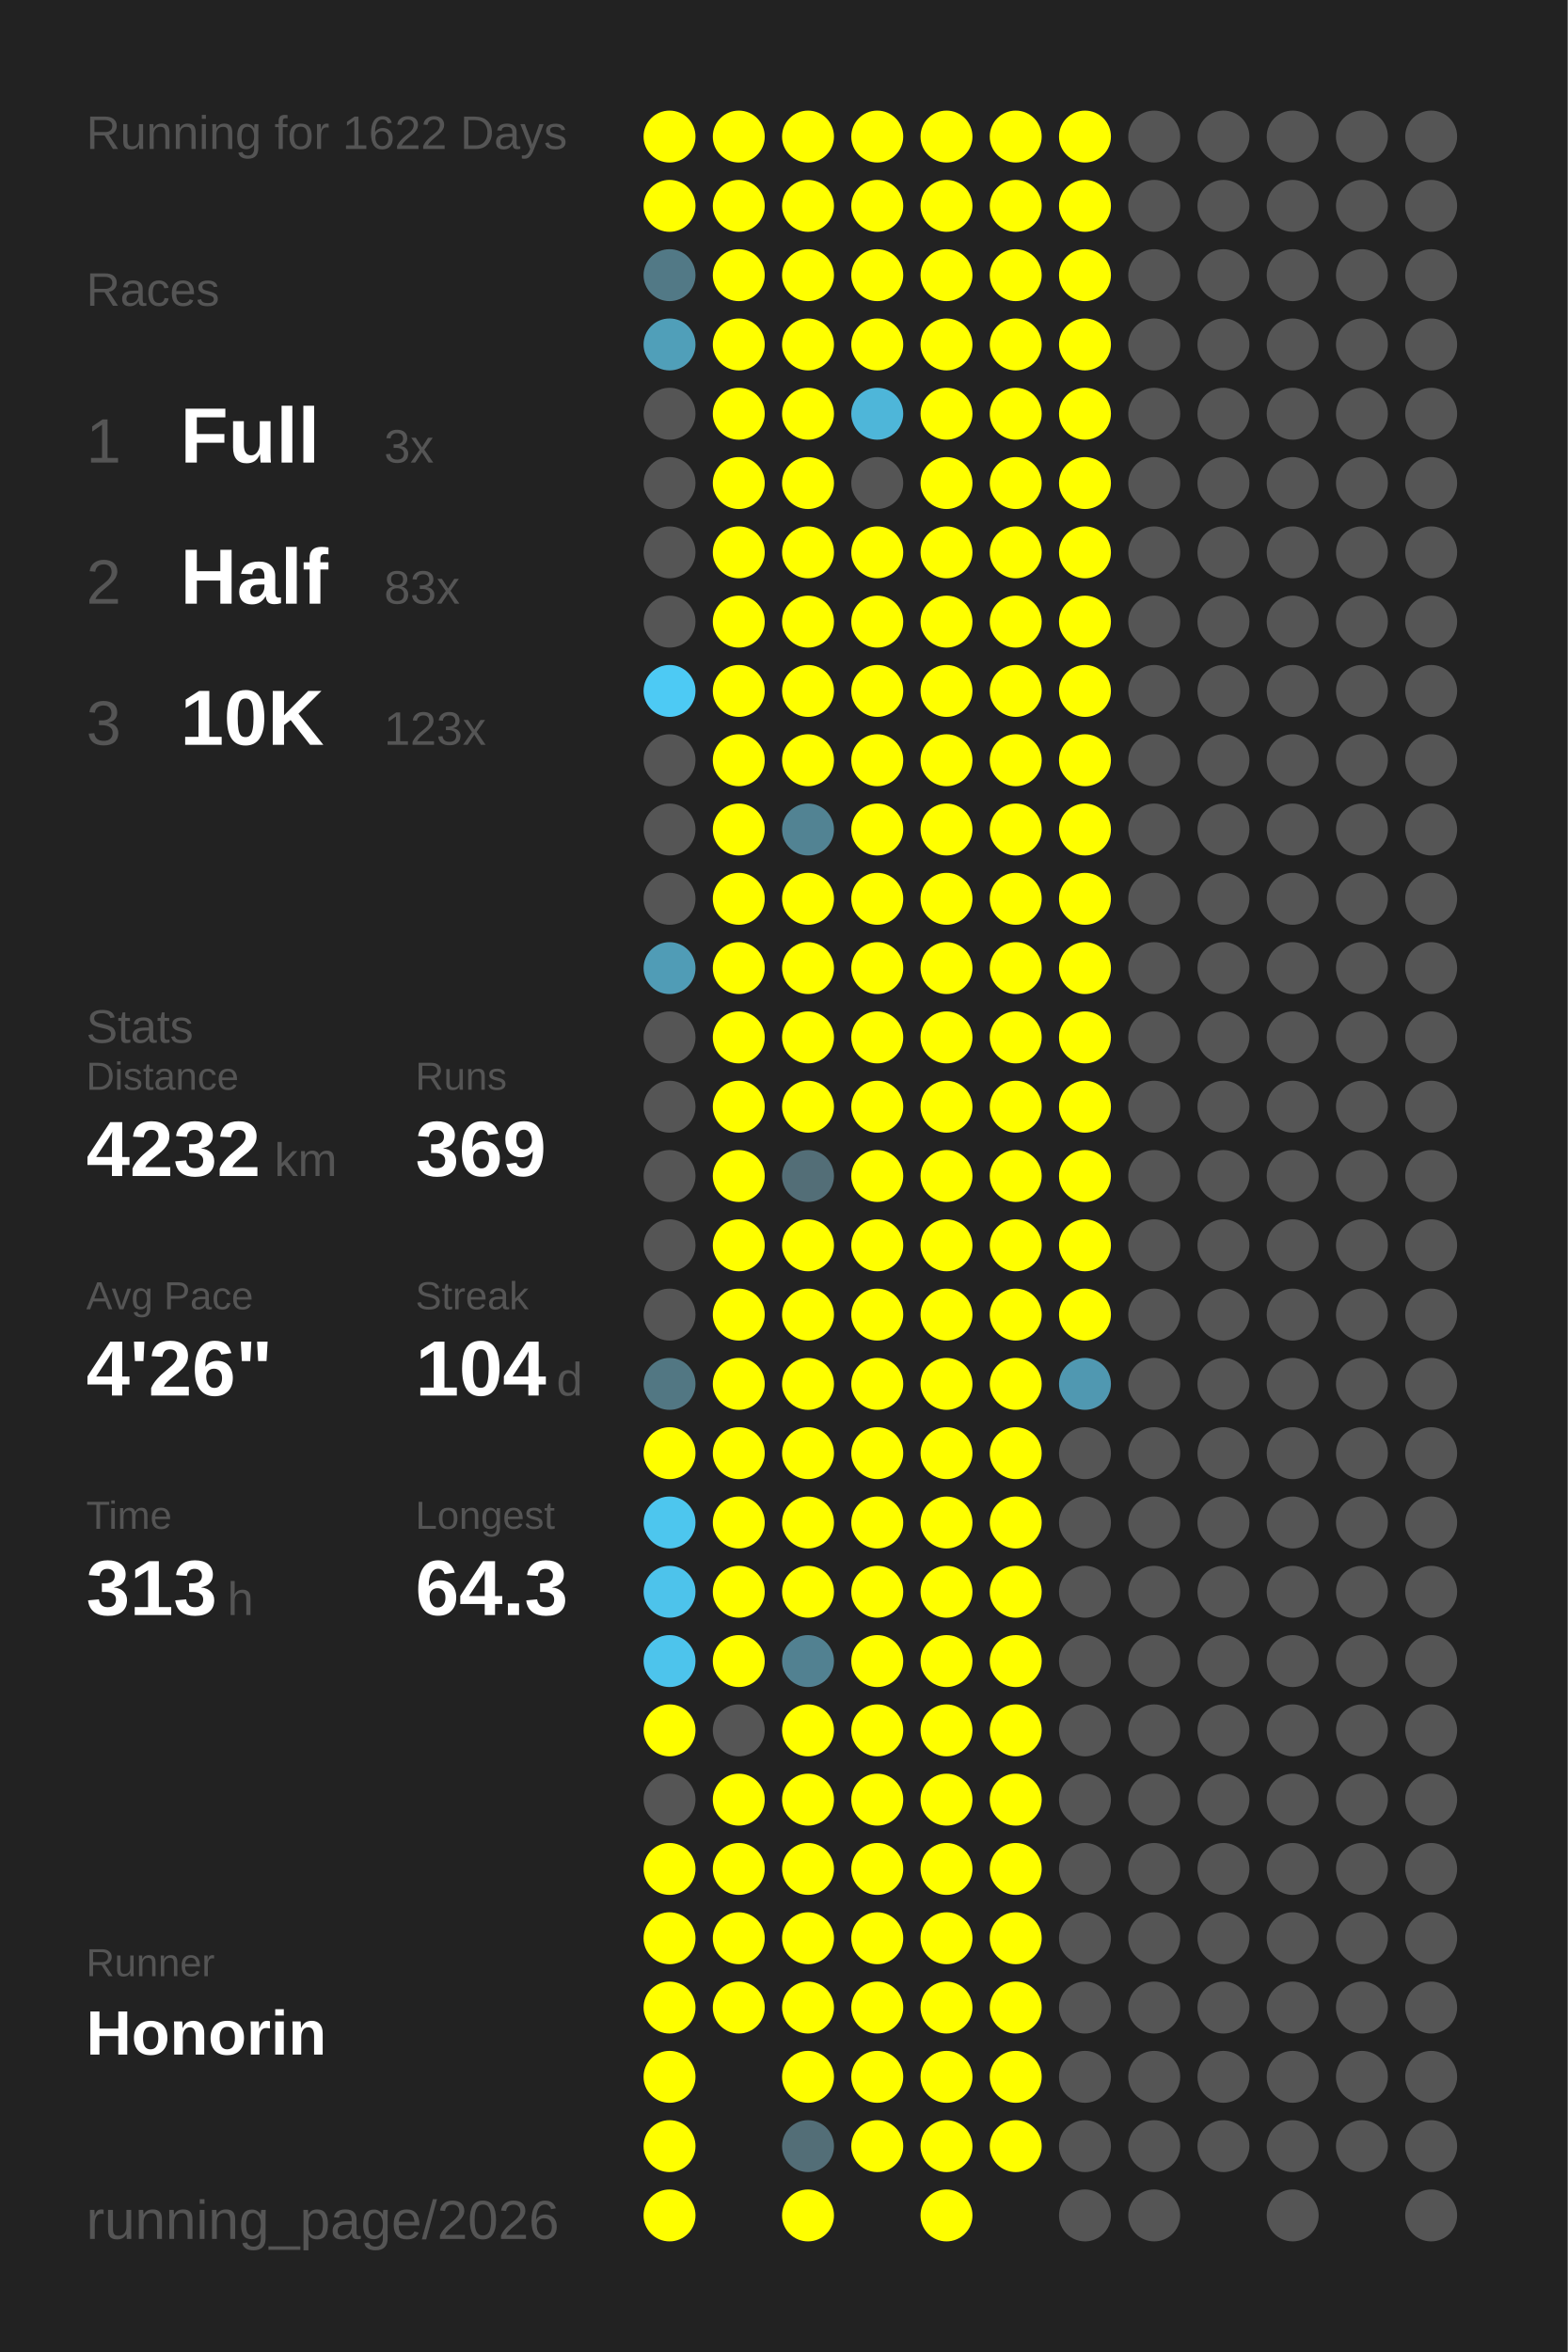
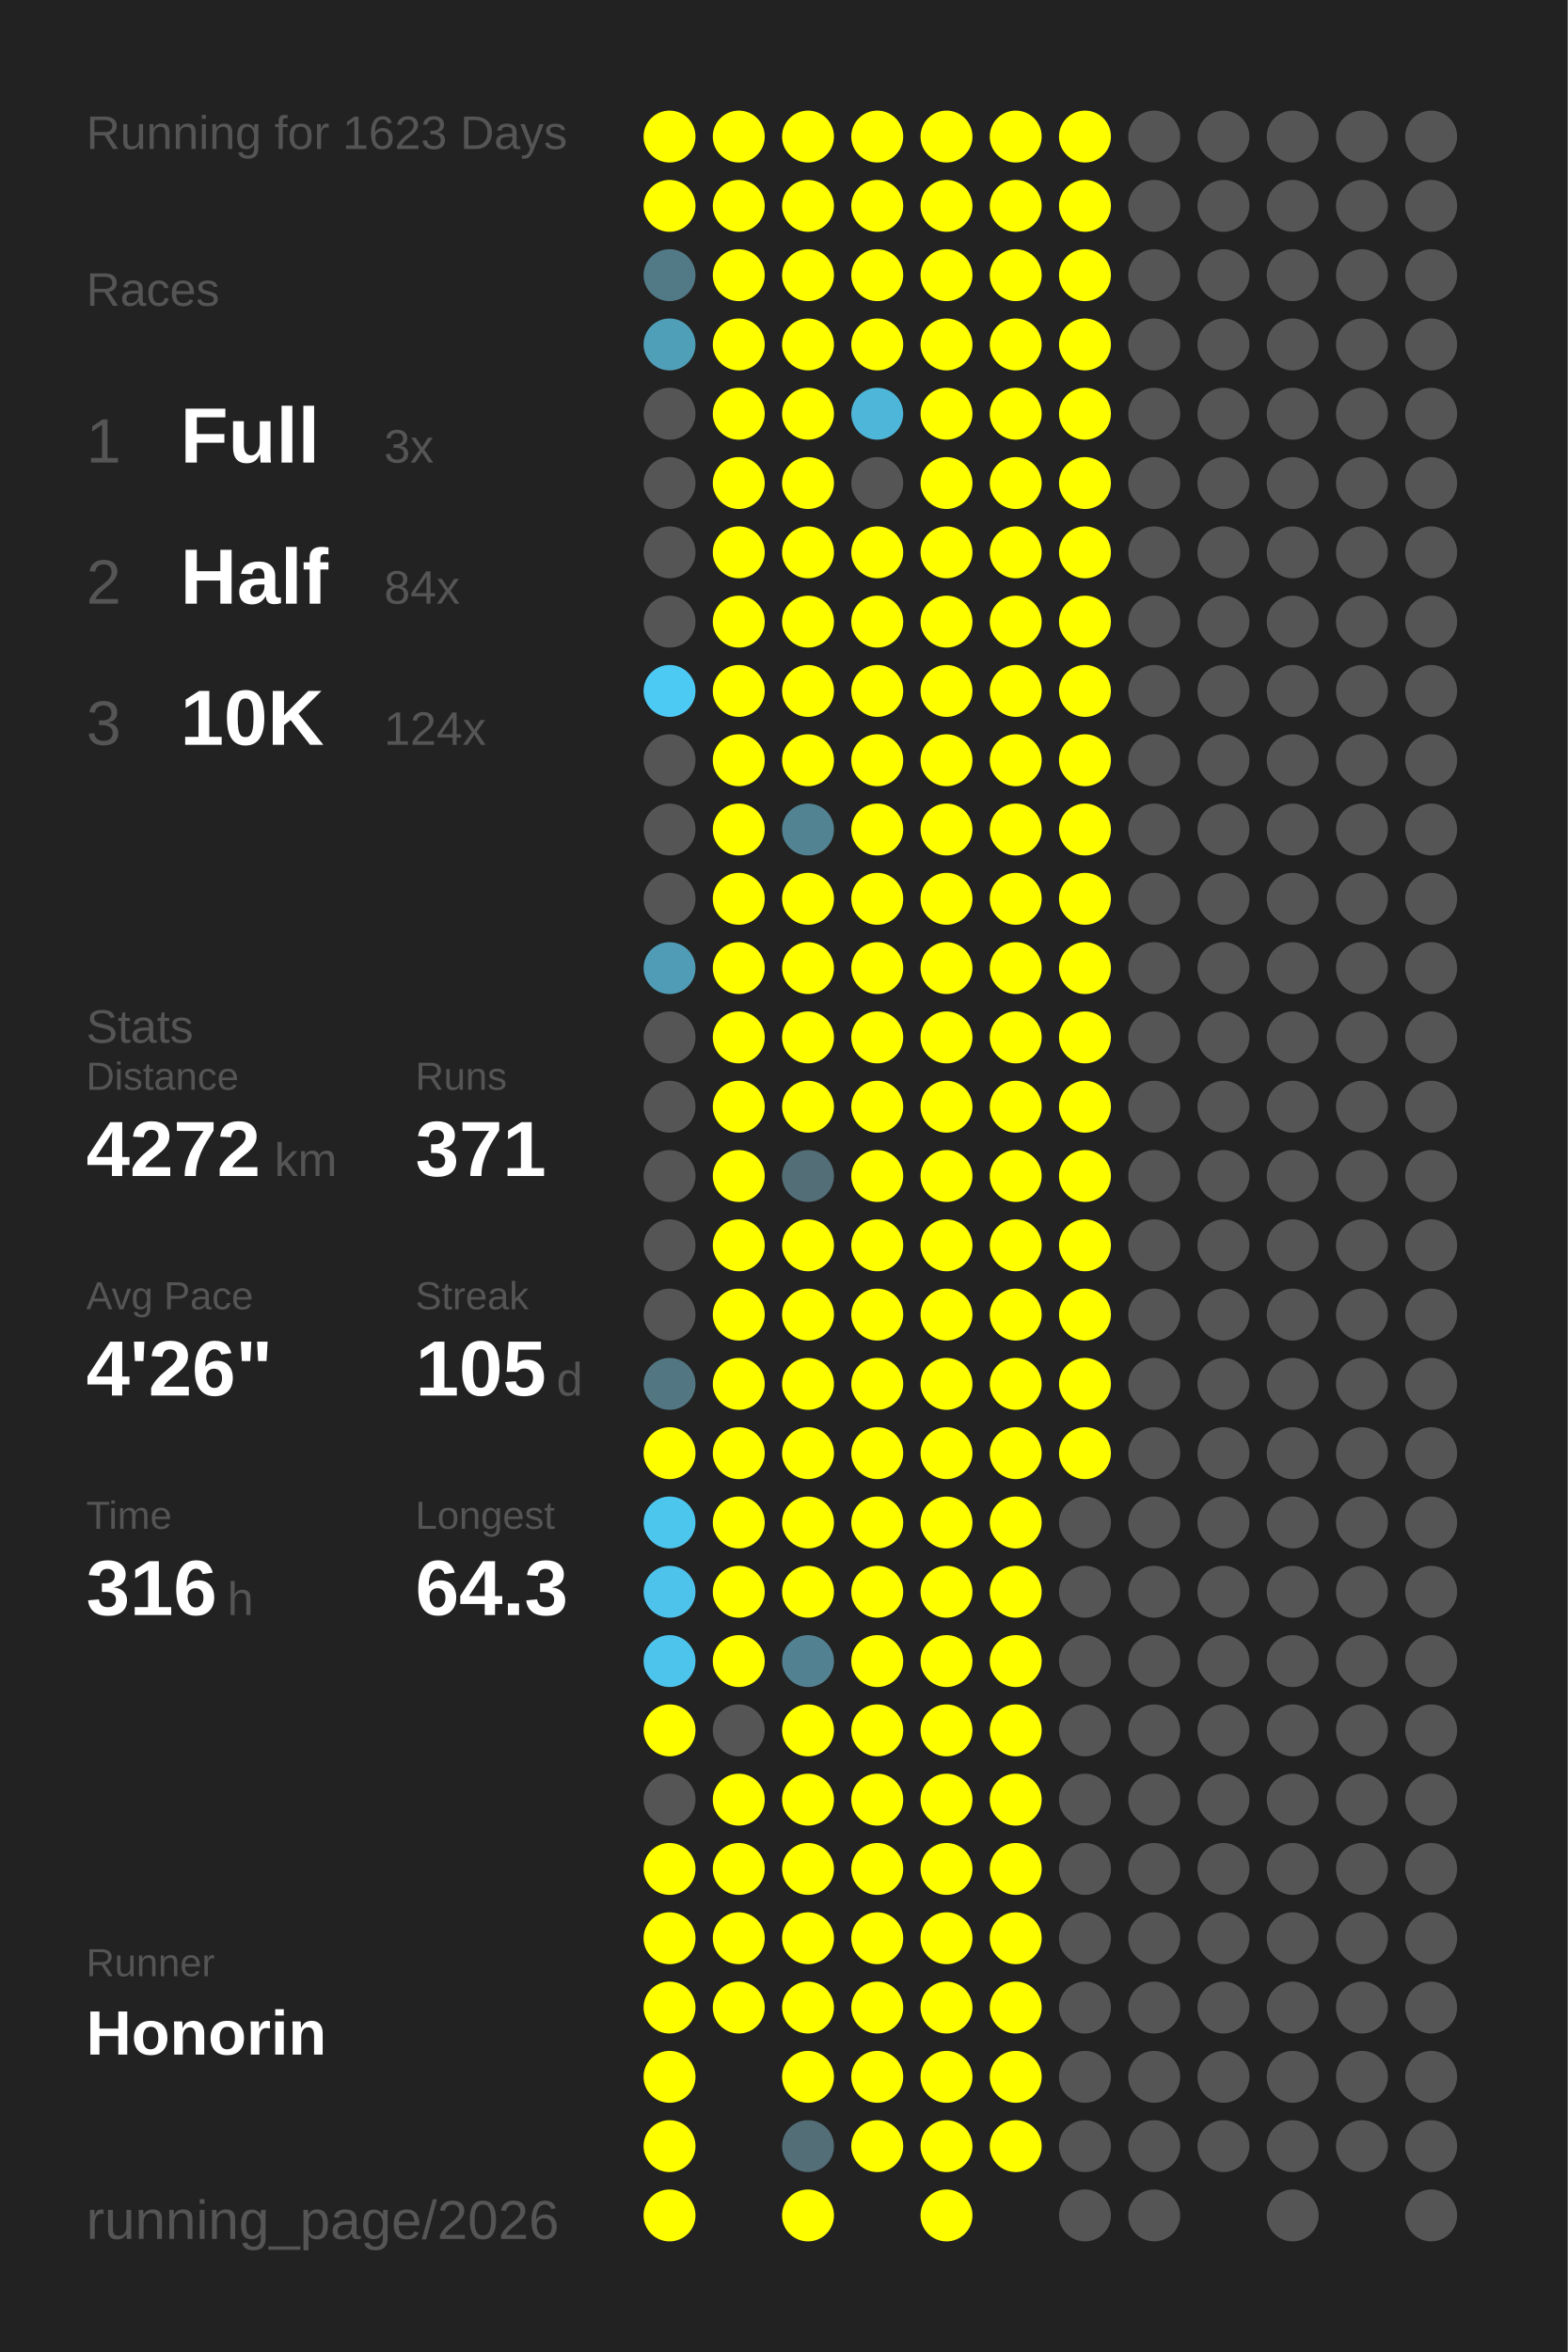
<svg xmlns="http://www.w3.org/2000/svg" baseProfile="full" height="300mm" version="1.1" viewBox="0,0,200,300" width="200mm">
  <defs />
  <rect fill="#222222" height="300" width="200" x="0" y="0" />
-   <text fill="#555555" style="font-size:6px; font-family:Arial;" x="11" y="19">Running for 1622 Days</text>
+   <text fill="#555555" style="font-size:6px; font-family:Arial;" x="11" y="19">Running for 1623 Days</text>
  <text fill="#555555" style="font-size:6px; font-family:Arial;" x="11" y="39">Races</text>
  <text fill="#555555" style="font-size:8px; font-family:Arial;" x="11" y="59">1</text>
  <text fill="#FFFFFF" style="font-size:10px; font-family:Arial; font-weight:bold;" x="23" y="59">Full</text>
  <text fill="#555555" style="font-size:6px; font-family:Arial;" x="49" y="59">3x</text>
  <text fill="#555555" style="font-size:8px; font-family:Arial;" x="11" y="77">2</text>
  <text fill="#FFFFFF" style="font-size:10px; font-family:Arial; font-weight:bold;" x="23" y="77">Half</text>
-   <text fill="#555555" style="font-size:6px; font-family:Arial;" x="49" y="77">83x</text>
+   <text fill="#555555" style="font-size:6px; font-family:Arial;" x="49" y="77">84x</text>
  <text fill="#555555" style="font-size:8px; font-family:Arial;" x="11" y="95">3</text>
  <text fill="#FFFFFF" style="font-size:10px; font-family:Arial; font-weight:bold;" x="23" y="95">10K</text>
-   <text fill="#555555" style="font-size:6px; font-family:Arial;" x="49" y="95">123x</text>
+   <text fill="#555555" style="font-size:6px; font-family:Arial;" x="49" y="95">124x</text>
  <text fill="#555555" style="font-size:6px; font-family:Arial;" x="11" y="133">Stats</text>
  <text fill="#555555" style="font-size:5px; font-family:Arial;" x="11" y="139">Distance</text>
-   <text fill="#FFFFFF" style="font-size:10px; font-family:Arial; font-weight:bold;" x="11" y="150">4232</text>
+   <text fill="#FFFFFF" style="font-size:10px; font-family:Arial; font-weight:bold;" x="11" y="150">4272</text>
  <text fill="#555555" style="font-size:6px; font-family:Arial;" x="35" y="150">km</text>
  <text fill="#555555" style="font-size:5px; font-family:Arial;" x="53" y="139">Runs</text>
-   <text fill="#FFFFFF" style="font-size:10px; font-family:Arial; font-weight:bold;" x="53" y="150">369</text>
+   <text fill="#FFFFFF" style="font-size:10px; font-family:Arial; font-weight:bold;" x="53" y="150">371</text>
  <text fill="#555555" style="font-size:5px; font-family:Arial;" x="11" y="167">Avg Pace</text>
  <text fill="#FFFFFF" style="font-size:10px; font-family:Arial; font-weight:bold;" x="11" y="178">4'26"</text>
  <text fill="#555555" style="font-size:5px; font-family:Arial;" x="53" y="167">Streak</text>
-   <text fill="#FFFFFF" style="font-size:10px; font-family:Arial; font-weight:bold;" x="53" y="178">104</text>
+   <text fill="#FFFFFF" style="font-size:10px; font-family:Arial; font-weight:bold;" x="53" y="178">105</text>
  <text fill="#555555" style="font-size:6px; font-family:Arial;" x="71" y="178">d</text>
  <text fill="#555555" style="font-size:5px; font-family:Arial;" x="11" y="195">Time</text>
-   <text fill="#FFFFFF" style="font-size:10px; font-family:Arial; font-weight:bold;" x="11" y="206">313</text>
+   <text fill="#FFFFFF" style="font-size:10px; font-family:Arial; font-weight:bold;" x="11" y="206">316</text>
  <text fill="#555555" style="font-size:6px; font-family:Arial;" x="29" y="206">h</text>
  <text fill="#555555" style="font-size:5px; font-family:Arial;" x="53" y="195">Longest</text>
  <text fill="#FFFFFF" style="font-size:10px; font-family:Arial; font-weight:bold;" x="53" y="206">64.3</text>
  <text fill="#555555" style="font-size:5px; font-family:Arial;" x="11" y="252.065">Runner</text>
  <text fill="#FFFFFF" style="font-size:8px; font-family:Arial; font-weight:bold;" x="11" y="262.065">Honorin</text>
  <text fill="#555555" style="font-size:7px; font-family:Arial;" x="11" y="285.581">running_page/2026</text>
  <circle cx="85.417" cy="17.419" fill="#FFFF00" r="3.312" />
  <circle cx="85.417" cy="26.258" fill="#FFFF00" r="3.312" />
  <circle cx="85.417" cy="35.097" fill="#527986" r="3.312" />
  <circle cx="85.417" cy="43.935" fill="#509fb9" r="3.312" />
  <circle cx="85.417" cy="52.774" fill="#555555" r="3.312" />
  <circle cx="85.417" cy="61.613" fill="#555555" r="3.312" />
  <circle cx="85.417" cy="70.452" fill="#555555" r="3.312" />
  <circle cx="85.417" cy="79.29" fill="#555555" r="3.312" />
  <circle cx="85.417" cy="88.129" fill="#4dcaf4" r="3.312" />
  <circle cx="85.417" cy="96.968" fill="#555555" r="3.312" />
  <circle cx="85.417" cy="105.806" fill="#555555" r="3.312" />
  <circle cx="85.417" cy="114.645" fill="#555555" r="3.312" />
  <circle cx="85.417" cy="123.484" fill="#509cb6" r="3.312" />
  <circle cx="85.417" cy="132.323" fill="#555555" r="3.312" />
  <circle cx="85.417" cy="141.161" fill="#555555" r="3.312" />
  <circle cx="85.417" cy="150" fill="#555555" r="3.312" />
  <circle cx="85.417" cy="158.839" fill="#555555" r="3.312" />
  <circle cx="85.417" cy="167.677" fill="#555555" r="3.312" />
  <circle cx="85.417" cy="176.516" fill="#527783" r="3.312" />
  <circle cx="85.417" cy="185.355" fill="#FFFF00" r="3.312" />
  <circle cx="85.417" cy="194.194" fill="#4dc6ee" r="3.312" />
  <circle cx="85.417" cy="203.032" fill="#4dc3eb" r="3.312" />
  <circle cx="85.417" cy="211.871" fill="#4dc4ec" r="3.312" />
  <circle cx="85.417" cy="220.71" fill="#FFFF00" r="3.312" />
  <circle cx="85.417" cy="229.548" fill="#555555" r="3.312" />
  <circle cx="85.417" cy="238.387" fill="#FFFF00" r="3.312" />
  <circle cx="85.417" cy="247.226" fill="#FFFF00" r="3.312" />
  <circle cx="85.417" cy="256.065" fill="#FFFF00" r="3.312" />
  <circle cx="85.417" cy="264.903" fill="#FFFF00" r="3.312" />
  <circle cx="85.417" cy="273.742" fill="#FFFF00" r="3.312" />
  <circle cx="85.417" cy="282.581" fill="#FFFF00" r="3.312" />
  <circle cx="94.25" cy="17.419" fill="#FFFF00" r="3.312" />
  <circle cx="94.25" cy="26.258" fill="#FFFF00" r="3.312" />
  <circle cx="94.25" cy="35.097" fill="#FFFF00" r="3.312" />
  <circle cx="94.25" cy="43.935" fill="#FFFF00" r="3.312" />
  <circle cx="94.25" cy="52.774" fill="#FFFF00" r="3.312" />
  <circle cx="94.25" cy="61.613" fill="#FFFF00" r="3.312" />
  <circle cx="94.25" cy="70.452" fill="#FFFF00" r="3.312" />
  <circle cx="94.25" cy="79.29" fill="#FFFF00" r="3.312" />
  <circle cx="94.25" cy="88.129" fill="#FFFF00" r="3.312" />
  <circle cx="94.25" cy="96.968" fill="#FFFF00" r="3.312" />
  <circle cx="94.25" cy="105.806" fill="#FFFF00" r="3.312" />
  <circle cx="94.25" cy="114.645" fill="#FFFF00" r="3.312" />
  <circle cx="94.25" cy="123.484" fill="#FFFF00" r="3.312" />
  <circle cx="94.25" cy="132.323" fill="#FFFF00" r="3.312" />
  <circle cx="94.25" cy="141.161" fill="#FFFF00" r="3.312" />
  <circle cx="94.25" cy="150" fill="#FFFF00" r="3.312" />
  <circle cx="94.25" cy="158.839" fill="#FFFF00" r="3.312" />
  <circle cx="94.25" cy="167.677" fill="#FFFF00" r="3.312" />
  <circle cx="94.25" cy="176.516" fill="#FFFF00" r="3.312" />
  <circle cx="94.25" cy="185.355" fill="#FFFF00" r="3.312" />
  <circle cx="94.25" cy="194.194" fill="#FFFF00" r="3.312" />
  <circle cx="94.25" cy="203.032" fill="#FFFF00" r="3.312" />
  <circle cx="94.25" cy="211.871" fill="#FFFF00" r="3.312" />
  <circle cx="94.25" cy="220.71" fill="#555555" r="3.312" />
  <circle cx="94.25" cy="229.548" fill="#FFFF00" r="3.312" />
  <circle cx="94.25" cy="238.387" fill="#FFFF00" r="3.312" />
  <circle cx="94.25" cy="247.226" fill="#FFFF00" r="3.312" />
  <circle cx="94.25" cy="256.065" fill="#FFFF00" r="3.312" />
  <circle cx="103.083" cy="17.419" fill="#FFFF00" r="3.312" />
  <circle cx="103.083" cy="26.258" fill="#FFFF00" r="3.312" />
  <circle cx="103.083" cy="35.097" fill="#FFFF00" r="3.312" />
  <circle cx="103.083" cy="43.935" fill="#FFFF00" r="3.312" />
  <circle cx="103.083" cy="52.774" fill="#FFFF00" r="3.312" />
  <circle cx="103.083" cy="61.613" fill="#FFFF00" r="3.312" />
  <circle cx="103.083" cy="70.452" fill="#FFFF00" r="3.312" />
  <circle cx="103.083" cy="79.29" fill="#FFFF00" r="3.312" />
  <circle cx="103.083" cy="88.129" fill="#FFFF00" r="3.312" />
  <circle cx="103.083" cy="96.968" fill="#FFFF00" r="3.312" />
  <circle cx="103.083" cy="105.806" fill="#528393" r="3.312" />
  <circle cx="103.083" cy="114.645" fill="#FFFF00" r="3.312" />
  <circle cx="103.083" cy="123.484" fill="#FFFF00" r="3.312" />
  <circle cx="103.083" cy="132.323" fill="#FFFF00" r="3.312" />
  <circle cx="103.083" cy="141.161" fill="#FFFF00" r="3.312" />
  <circle cx="103.083" cy="150" fill="#536e77" r="3.312" />
  <circle cx="103.083" cy="158.839" fill="#FFFF00" r="3.312" />
  <circle cx="103.083" cy="167.677" fill="#FFFF00" r="3.312" />
  <circle cx="103.083" cy="176.516" fill="#FFFF00" r="3.312" />
  <circle cx="103.083" cy="185.355" fill="#FFFF00" r="3.312" />
  <circle cx="103.083" cy="194.194" fill="#FFFF00" r="3.312" />
  <circle cx="103.083" cy="203.032" fill="#FFFF00" r="3.312" />
  <circle cx="103.083" cy="211.871" fill="#528191" r="3.312" />
  <circle cx="103.083" cy="220.71" fill="#FFFF00" r="3.312" />
  <circle cx="103.083" cy="229.548" fill="#FFFF00" r="3.312" />
  <circle cx="103.083" cy="238.387" fill="#FFFF00" r="3.312" />
  <circle cx="103.083" cy="247.226" fill="#FFFF00" r="3.312" />
  <circle cx="103.083" cy="256.065" fill="#FFFF00" r="3.312" />
  <circle cx="103.083" cy="264.903" fill="#FFFF00" r="3.312" />
  <circle cx="103.083" cy="273.742" fill="#536e77" r="3.312" />
  <circle cx="103.083" cy="282.581" fill="#FFFF00" r="3.312" />
  <circle cx="111.917" cy="17.419" fill="#FFFF00" r="3.312" />
  <circle cx="111.917" cy="26.258" fill="#FFFF00" r="3.312" />
  <circle cx="111.917" cy="35.097" fill="#FFFF00" r="3.312" />
  <circle cx="111.917" cy="43.935" fill="#FFFF00" r="3.312" />
  <circle cx="111.917" cy="52.774" fill="#4eb6d9" r="3.312" />
  <circle cx="111.917" cy="61.613" fill="#555555" r="3.312" />
  <circle cx="111.917" cy="70.452" fill="#FFFF00" r="3.312" />
  <circle cx="111.917" cy="79.29" fill="#FFFF00" r="3.312" />
  <circle cx="111.917" cy="88.129" fill="#FFFF00" r="3.312" />
  <circle cx="111.917" cy="96.968" fill="#FFFF00" r="3.312" />
  <circle cx="111.917" cy="105.806" fill="#FFFF00" r="3.312" />
  <circle cx="111.917" cy="114.645" fill="#FFFF00" r="3.312" />
  <circle cx="111.917" cy="123.484" fill="#FFFF00" r="3.312" />
  <circle cx="111.917" cy="132.323" fill="#FFFF00" r="3.312" />
  <circle cx="111.917" cy="141.161" fill="#FFFF00" r="3.312" />
  <circle cx="111.917" cy="150" fill="#FFFF00" r="3.312" />
  <circle cx="111.917" cy="158.839" fill="#FFFF00" r="3.312" />
  <circle cx="111.917" cy="167.677" fill="#FFFF00" r="3.312" />
  <circle cx="111.917" cy="176.516" fill="#FFFF00" r="3.312" />
  <circle cx="111.917" cy="185.355" fill="#FFFF00" r="3.312" />
  <circle cx="111.917" cy="194.194" fill="#FFFF00" r="3.312" />
  <circle cx="111.917" cy="203.032" fill="#FFFF00" r="3.312" />
  <circle cx="111.917" cy="211.871" fill="#FFFF00" r="3.312" />
  <circle cx="111.917" cy="220.71" fill="#FFFF00" r="3.312" />
  <circle cx="111.917" cy="229.548" fill="#FFFF00" r="3.312" />
  <circle cx="111.917" cy="238.387" fill="#FFFF00" r="3.312" />
  <circle cx="111.917" cy="247.226" fill="#FFFF00" r="3.312" />
  <circle cx="111.917" cy="256.065" fill="#FFFF00" r="3.312" />
  <circle cx="111.917" cy="264.903" fill="#FFFF00" r="3.312" />
  <circle cx="111.917" cy="273.742" fill="#FFFF00" r="3.312" />
  <circle cx="120.75" cy="17.419" fill="#FFFF00" r="3.312" />
  <circle cx="120.75" cy="26.258" fill="#FFFF00" r="3.312" />
  <circle cx="120.75" cy="35.097" fill="#FFFF00" r="3.312" />
  <circle cx="120.75" cy="43.935" fill="#FFFF00" r="3.312" />
  <circle cx="120.75" cy="52.774" fill="#FFFF00" r="3.312" />
  <circle cx="120.75" cy="61.613" fill="#FFFF00" r="3.312" />
  <circle cx="120.75" cy="70.452" fill="#FFFF00" r="3.312" />
  <circle cx="120.75" cy="79.29" fill="#FFFF00" r="3.312" />
  <circle cx="120.75" cy="88.129" fill="#FFFF00" r="3.312" />
  <circle cx="120.75" cy="96.968" fill="#FFFF00" r="3.312" />
  <circle cx="120.75" cy="105.806" fill="#FFFF00" r="3.312" />
  <circle cx="120.75" cy="114.645" fill="#FFFF00" r="3.312" />
  <circle cx="120.75" cy="123.484" fill="#FFFF00" r="3.312" />
  <circle cx="120.75" cy="132.323" fill="#FFFF00" r="3.312" />
  <circle cx="120.75" cy="141.161" fill="#FFFF00" r="3.312" />
  <circle cx="120.75" cy="150" fill="#FFFF00" r="3.312" />
  <circle cx="120.75" cy="158.839" fill="#FFFF00" r="3.312" />
  <circle cx="120.75" cy="167.677" fill="#FFFF00" r="3.312" />
  <circle cx="120.75" cy="176.516" fill="#FFFF00" r="3.312" />
  <circle cx="120.75" cy="185.355" fill="#FFFF00" r="3.312" />
  <circle cx="120.75" cy="194.194" fill="#FFFF00" r="3.312" />
  <circle cx="120.75" cy="203.032" fill="#FFFF00" r="3.312" />
  <circle cx="120.75" cy="211.871" fill="#FFFF00" r="3.312" />
  <circle cx="120.75" cy="220.71" fill="#FFFF00" r="3.312" />
  <circle cx="120.75" cy="229.548" fill="#FFFF00" r="3.312" />
  <circle cx="120.75" cy="238.387" fill="#FFFF00" r="3.312" />
  <circle cx="120.75" cy="247.226" fill="#FFFF00" r="3.312" />
  <circle cx="120.75" cy="256.065" fill="#FFFF00" r="3.312" />
  <circle cx="120.75" cy="264.903" fill="#FFFF00" r="3.312" />
  <circle cx="120.75" cy="273.742" fill="#FFFF00" r="3.312" />
  <circle cx="120.75" cy="282.581" fill="#FFFF00" r="3.312" />
  <circle cx="129.583" cy="17.419" fill="#FFFF00" r="3.312" />
  <circle cx="129.583" cy="26.258" fill="#FFFF00" r="3.312" />
  <circle cx="129.583" cy="35.097" fill="#FFFF00" r="3.312" />
  <circle cx="129.583" cy="43.935" fill="#FFFF00" r="3.312" />
  <circle cx="129.583" cy="52.774" fill="#FFFF00" r="3.312" />
  <circle cx="129.583" cy="61.613" fill="#FFFF00" r="3.312" />
  <circle cx="129.583" cy="70.452" fill="#FFFF00" r="3.312" />
  <circle cx="129.583" cy="79.29" fill="#FFFF00" r="3.312" />
  <circle cx="129.583" cy="88.129" fill="#FFFF00" r="3.312" />
  <circle cx="129.583" cy="96.968" fill="#FFFF00" r="3.312" />
  <circle cx="129.583" cy="105.806" fill="#FFFF00" r="3.312" />
  <circle cx="129.583" cy="114.645" fill="#FFFF00" r="3.312" />
  <circle cx="129.583" cy="123.484" fill="#FFFF00" r="3.312" />
  <circle cx="129.583" cy="132.323" fill="#FFFF00" r="3.312" />
  <circle cx="129.583" cy="141.161" fill="#FFFF00" r="3.312" />
  <circle cx="129.583" cy="150" fill="#FFFF00" r="3.312" />
  <circle cx="129.583" cy="158.839" fill="#FFFF00" r="3.312" />
  <circle cx="129.583" cy="167.677" fill="#FFFF00" r="3.312" />
  <circle cx="129.583" cy="176.516" fill="#FFFF00" r="3.312" />
  <circle cx="129.583" cy="185.355" fill="#FFFF00" r="3.312" />
  <circle cx="129.583" cy="194.194" fill="#FFFF00" r="3.312" />
  <circle cx="129.583" cy="203.032" fill="#FFFF00" r="3.312" />
  <circle cx="129.583" cy="211.871" fill="#FFFF00" r="3.312" />
  <circle cx="129.583" cy="220.71" fill="#FFFF00" r="3.312" />
  <circle cx="129.583" cy="229.548" fill="#FFFF00" r="3.312" />
  <circle cx="129.583" cy="238.387" fill="#FFFF00" r="3.312" />
  <circle cx="129.583" cy="247.226" fill="#FFFF00" r="3.312" />
  <circle cx="129.583" cy="256.065" fill="#FFFF00" r="3.312" />
  <circle cx="129.583" cy="264.903" fill="#FFFF00" r="3.312" />
  <circle cx="129.583" cy="273.742" fill="#FFFF00" r="3.312" />
  <circle cx="138.417" cy="17.419" fill="#FFFF00" r="3.312" />
  <circle cx="138.417" cy="26.258" fill="#FFFF00" r="3.312" />
  <circle cx="138.417" cy="35.097" fill="#FFFF00" r="3.312" />
  <circle cx="138.417" cy="43.935" fill="#FFFF00" r="3.312" />
  <circle cx="138.417" cy="52.774" fill="#FFFF00" r="3.312" />
  <circle cx="138.417" cy="61.613" fill="#FFFF00" r="3.312" />
  <circle cx="138.417" cy="70.452" fill="#FFFF00" r="3.312" />
  <circle cx="138.417" cy="79.29" fill="#FFFF00" r="3.312" />
  <circle cx="138.417" cy="88.129" fill="#FFFF00" r="3.312" />
  <circle cx="138.417" cy="96.968" fill="#FFFF00" r="3.312" />
  <circle cx="138.417" cy="105.806" fill="#FFFF00" r="3.312" />
  <circle cx="138.417" cy="114.645" fill="#FFFF00" r="3.312" />
  <circle cx="138.417" cy="123.484" fill="#FFFF00" r="3.312" />
  <circle cx="138.417" cy="132.323" fill="#FFFF00" r="3.312" />
  <circle cx="138.417" cy="141.161" fill="#FFFF00" r="3.312" />
  <circle cx="138.417" cy="150" fill="#FFFF00" r="3.312" />
  <circle cx="138.417" cy="158.839" fill="#FFFF00" r="3.312" />
  <circle cx="138.417" cy="167.677" fill="#FFFF00" r="3.312" />
-   <circle cx="138.417" cy="176.516" fill="#5098b1" r="3.312" />
-   <circle cx="138.417" cy="185.355" fill="#555555" r="3.312" />
+   <circle cx="138.417" cy="176.516" fill="#FFFF00" r="3.312" />
+   <circle cx="138.417" cy="185.355" fill="#FFFF00" r="3.312" />
  <circle cx="138.417" cy="194.194" fill="#555555" r="3.312" />
  <circle cx="138.417" cy="203.032" fill="#555555" r="3.312" />
  <circle cx="138.417" cy="211.871" fill="#555555" r="3.312" />
  <circle cx="138.417" cy="220.71" fill="#555555" r="3.312" />
  <circle cx="138.417" cy="229.548" fill="#555555" r="3.312" />
  <circle cx="138.417" cy="238.387" fill="#555555" r="3.312" />
  <circle cx="138.417" cy="247.226" fill="#555555" r="3.312" />
  <circle cx="138.417" cy="256.065" fill="#555555" r="3.312" />
  <circle cx="138.417" cy="264.903" fill="#555555" r="3.312" />
  <circle cx="138.417" cy="273.742" fill="#555555" r="3.312" />
  <circle cx="138.417" cy="282.581" fill="#555555" r="3.312" />
  <circle cx="147.25" cy="17.419" fill="#555555" r="3.312" />
  <circle cx="147.25" cy="26.258" fill="#555555" r="3.312" />
  <circle cx="147.25" cy="35.097" fill="#555555" r="3.312" />
  <circle cx="147.25" cy="43.935" fill="#555555" r="3.312" />
  <circle cx="147.25" cy="52.774" fill="#555555" r="3.312" />
  <circle cx="147.25" cy="61.613" fill="#555555" r="3.312" />
  <circle cx="147.25" cy="70.452" fill="#555555" r="3.312" />
  <circle cx="147.25" cy="79.29" fill="#555555" r="3.312" />
  <circle cx="147.25" cy="88.129" fill="#555555" r="3.312" />
  <circle cx="147.25" cy="96.968" fill="#555555" r="3.312" />
  <circle cx="147.25" cy="105.806" fill="#555555" r="3.312" />
  <circle cx="147.25" cy="114.645" fill="#555555" r="3.312" />
  <circle cx="147.25" cy="123.484" fill="#555555" r="3.312" />
  <circle cx="147.25" cy="132.323" fill="#555555" r="3.312" />
  <circle cx="147.25" cy="141.161" fill="#555555" r="3.312" />
  <circle cx="147.25" cy="150" fill="#555555" r="3.312" />
  <circle cx="147.25" cy="158.839" fill="#555555" r="3.312" />
  <circle cx="147.25" cy="167.677" fill="#555555" r="3.312" />
  <circle cx="147.25" cy="176.516" fill="#555555" r="3.312" />
  <circle cx="147.25" cy="185.355" fill="#555555" r="3.312" />
  <circle cx="147.25" cy="194.194" fill="#555555" r="3.312" />
  <circle cx="147.25" cy="203.032" fill="#555555" r="3.312" />
  <circle cx="147.25" cy="211.871" fill="#555555" r="3.312" />
  <circle cx="147.25" cy="220.71" fill="#555555" r="3.312" />
  <circle cx="147.25" cy="229.548" fill="#555555" r="3.312" />
  <circle cx="147.25" cy="238.387" fill="#555555" r="3.312" />
  <circle cx="147.25" cy="247.226" fill="#555555" r="3.312" />
  <circle cx="147.25" cy="256.065" fill="#555555" r="3.312" />
  <circle cx="147.25" cy="264.903" fill="#555555" r="3.312" />
  <circle cx="147.25" cy="273.742" fill="#555555" r="3.312" />
  <circle cx="147.25" cy="282.581" fill="#555555" r="3.312" />
  <circle cx="156.083" cy="17.419" fill="#555555" r="3.312" />
  <circle cx="156.083" cy="26.258" fill="#555555" r="3.312" />
  <circle cx="156.083" cy="35.097" fill="#555555" r="3.312" />
  <circle cx="156.083" cy="43.935" fill="#555555" r="3.312" />
  <circle cx="156.083" cy="52.774" fill="#555555" r="3.312" />
  <circle cx="156.083" cy="61.613" fill="#555555" r="3.312" />
  <circle cx="156.083" cy="70.452" fill="#555555" r="3.312" />
  <circle cx="156.083" cy="79.29" fill="#555555" r="3.312" />
  <circle cx="156.083" cy="88.129" fill="#555555" r="3.312" />
  <circle cx="156.083" cy="96.968" fill="#555555" r="3.312" />
  <circle cx="156.083" cy="105.806" fill="#555555" r="3.312" />
  <circle cx="156.083" cy="114.645" fill="#555555" r="3.312" />
  <circle cx="156.083" cy="123.484" fill="#555555" r="3.312" />
  <circle cx="156.083" cy="132.323" fill="#555555" r="3.312" />
  <circle cx="156.083" cy="141.161" fill="#555555" r="3.312" />
  <circle cx="156.083" cy="150" fill="#555555" r="3.312" />
  <circle cx="156.083" cy="158.839" fill="#555555" r="3.312" />
  <circle cx="156.083" cy="167.677" fill="#555555" r="3.312" />
  <circle cx="156.083" cy="176.516" fill="#555555" r="3.312" />
  <circle cx="156.083" cy="185.355" fill="#555555" r="3.312" />
  <circle cx="156.083" cy="194.194" fill="#555555" r="3.312" />
  <circle cx="156.083" cy="203.032" fill="#555555" r="3.312" />
  <circle cx="156.083" cy="211.871" fill="#555555" r="3.312" />
  <circle cx="156.083" cy="220.71" fill="#555555" r="3.312" />
  <circle cx="156.083" cy="229.548" fill="#555555" r="3.312" />
  <circle cx="156.083" cy="238.387" fill="#555555" r="3.312" />
  <circle cx="156.083" cy="247.226" fill="#555555" r="3.312" />
  <circle cx="156.083" cy="256.065" fill="#555555" r="3.312" />
  <circle cx="156.083" cy="264.903" fill="#555555" r="3.312" />
  <circle cx="156.083" cy="273.742" fill="#555555" r="3.312" />
  <circle cx="164.917" cy="17.419" fill="#555555" r="3.312" />
  <circle cx="164.917" cy="26.258" fill="#555555" r="3.312" />
  <circle cx="164.917" cy="35.097" fill="#555555" r="3.312" />
  <circle cx="164.917" cy="43.935" fill="#555555" r="3.312" />
  <circle cx="164.917" cy="52.774" fill="#555555" r="3.312" />
  <circle cx="164.917" cy="61.613" fill="#555555" r="3.312" />
  <circle cx="164.917" cy="70.452" fill="#555555" r="3.312" />
  <circle cx="164.917" cy="79.29" fill="#555555" r="3.312" />
  <circle cx="164.917" cy="88.129" fill="#555555" r="3.312" />
  <circle cx="164.917" cy="96.968" fill="#555555" r="3.312" />
  <circle cx="164.917" cy="105.806" fill="#555555" r="3.312" />
  <circle cx="164.917" cy="114.645" fill="#555555" r="3.312" />
  <circle cx="164.917" cy="123.484" fill="#555555" r="3.312" />
  <circle cx="164.917" cy="132.323" fill="#555555" r="3.312" />
  <circle cx="164.917" cy="141.161" fill="#555555" r="3.312" />
  <circle cx="164.917" cy="150" fill="#555555" r="3.312" />
  <circle cx="164.917" cy="158.839" fill="#555555" r="3.312" />
  <circle cx="164.917" cy="167.677" fill="#555555" r="3.312" />
  <circle cx="164.917" cy="176.516" fill="#555555" r="3.312" />
  <circle cx="164.917" cy="185.355" fill="#555555" r="3.312" />
  <circle cx="164.917" cy="194.194" fill="#555555" r="3.312" />
  <circle cx="164.917" cy="203.032" fill="#555555" r="3.312" />
  <circle cx="164.917" cy="211.871" fill="#555555" r="3.312" />
  <circle cx="164.917" cy="220.71" fill="#555555" r="3.312" />
  <circle cx="164.917" cy="229.548" fill="#555555" r="3.312" />
  <circle cx="164.917" cy="238.387" fill="#555555" r="3.312" />
  <circle cx="164.917" cy="247.226" fill="#555555" r="3.312" />
  <circle cx="164.917" cy="256.065" fill="#555555" r="3.312" />
  <circle cx="164.917" cy="264.903" fill="#555555" r="3.312" />
  <circle cx="164.917" cy="273.742" fill="#555555" r="3.312" />
  <circle cx="164.917" cy="282.581" fill="#555555" r="3.312" />
  <circle cx="173.75" cy="17.419" fill="#555555" r="3.312" />
  <circle cx="173.75" cy="26.258" fill="#555555" r="3.312" />
  <circle cx="173.75" cy="35.097" fill="#555555" r="3.312" />
  <circle cx="173.75" cy="43.935" fill="#555555" r="3.312" />
  <circle cx="173.75" cy="52.774" fill="#555555" r="3.312" />
  <circle cx="173.75" cy="61.613" fill="#555555" r="3.312" />
  <circle cx="173.75" cy="70.452" fill="#555555" r="3.312" />
  <circle cx="173.75" cy="79.29" fill="#555555" r="3.312" />
  <circle cx="173.75" cy="88.129" fill="#555555" r="3.312" />
  <circle cx="173.75" cy="96.968" fill="#555555" r="3.312" />
  <circle cx="173.75" cy="105.806" fill="#555555" r="3.312" />
  <circle cx="173.75" cy="114.645" fill="#555555" r="3.312" />
  <circle cx="173.75" cy="123.484" fill="#555555" r="3.312" />
  <circle cx="173.75" cy="132.323" fill="#555555" r="3.312" />
  <circle cx="173.75" cy="141.161" fill="#555555" r="3.312" />
  <circle cx="173.75" cy="150" fill="#555555" r="3.312" />
  <circle cx="173.75" cy="158.839" fill="#555555" r="3.312" />
  <circle cx="173.75" cy="167.677" fill="#555555" r="3.312" />
  <circle cx="173.75" cy="176.516" fill="#555555" r="3.312" />
  <circle cx="173.75" cy="185.355" fill="#555555" r="3.312" />
  <circle cx="173.75" cy="194.194" fill="#555555" r="3.312" />
  <circle cx="173.75" cy="203.032" fill="#555555" r="3.312" />
  <circle cx="173.75" cy="211.871" fill="#555555" r="3.312" />
  <circle cx="173.75" cy="220.71" fill="#555555" r="3.312" />
  <circle cx="173.75" cy="229.548" fill="#555555" r="3.312" />
  <circle cx="173.75" cy="238.387" fill="#555555" r="3.312" />
  <circle cx="173.75" cy="247.226" fill="#555555" r="3.312" />
  <circle cx="173.75" cy="256.065" fill="#555555" r="3.312" />
  <circle cx="173.75" cy="264.903" fill="#555555" r="3.312" />
  <circle cx="173.75" cy="273.742" fill="#555555" r="3.312" />
  <circle cx="182.583" cy="17.419" fill="#555555" r="3.312" />
  <circle cx="182.583" cy="26.258" fill="#555555" r="3.312" />
  <circle cx="182.583" cy="35.097" fill="#555555" r="3.312" />
  <circle cx="182.583" cy="43.935" fill="#555555" r="3.312" />
  <circle cx="182.583" cy="52.774" fill="#555555" r="3.312" />
  <circle cx="182.583" cy="61.613" fill="#555555" r="3.312" />
  <circle cx="182.583" cy="70.452" fill="#555555" r="3.312" />
  <circle cx="182.583" cy="79.29" fill="#555555" r="3.312" />
  <circle cx="182.583" cy="88.129" fill="#555555" r="3.312" />
  <circle cx="182.583" cy="96.968" fill="#555555" r="3.312" />
  <circle cx="182.583" cy="105.806" fill="#555555" r="3.312" />
  <circle cx="182.583" cy="114.645" fill="#555555" r="3.312" />
  <circle cx="182.583" cy="123.484" fill="#555555" r="3.312" />
  <circle cx="182.583" cy="132.323" fill="#555555" r="3.312" />
  <circle cx="182.583" cy="141.161" fill="#555555" r="3.312" />
  <circle cx="182.583" cy="150" fill="#555555" r="3.312" />
  <circle cx="182.583" cy="158.839" fill="#555555" r="3.312" />
  <circle cx="182.583" cy="167.677" fill="#555555" r="3.312" />
  <circle cx="182.583" cy="176.516" fill="#555555" r="3.312" />
  <circle cx="182.583" cy="185.355" fill="#555555" r="3.312" />
  <circle cx="182.583" cy="194.194" fill="#555555" r="3.312" />
  <circle cx="182.583" cy="203.032" fill="#555555" r="3.312" />
  <circle cx="182.583" cy="211.871" fill="#555555" r="3.312" />
  <circle cx="182.583" cy="220.71" fill="#555555" r="3.312" />
  <circle cx="182.583" cy="229.548" fill="#555555" r="3.312" />
  <circle cx="182.583" cy="238.387" fill="#555555" r="3.312" />
  <circle cx="182.583" cy="247.226" fill="#555555" r="3.312" />
  <circle cx="182.583" cy="256.065" fill="#555555" r="3.312" />
  <circle cx="182.583" cy="264.903" fill="#555555" r="3.312" />
  <circle cx="182.583" cy="273.742" fill="#555555" r="3.312" />
  <circle cx="182.583" cy="282.581" fill="#555555" r="3.312" />
</svg>
